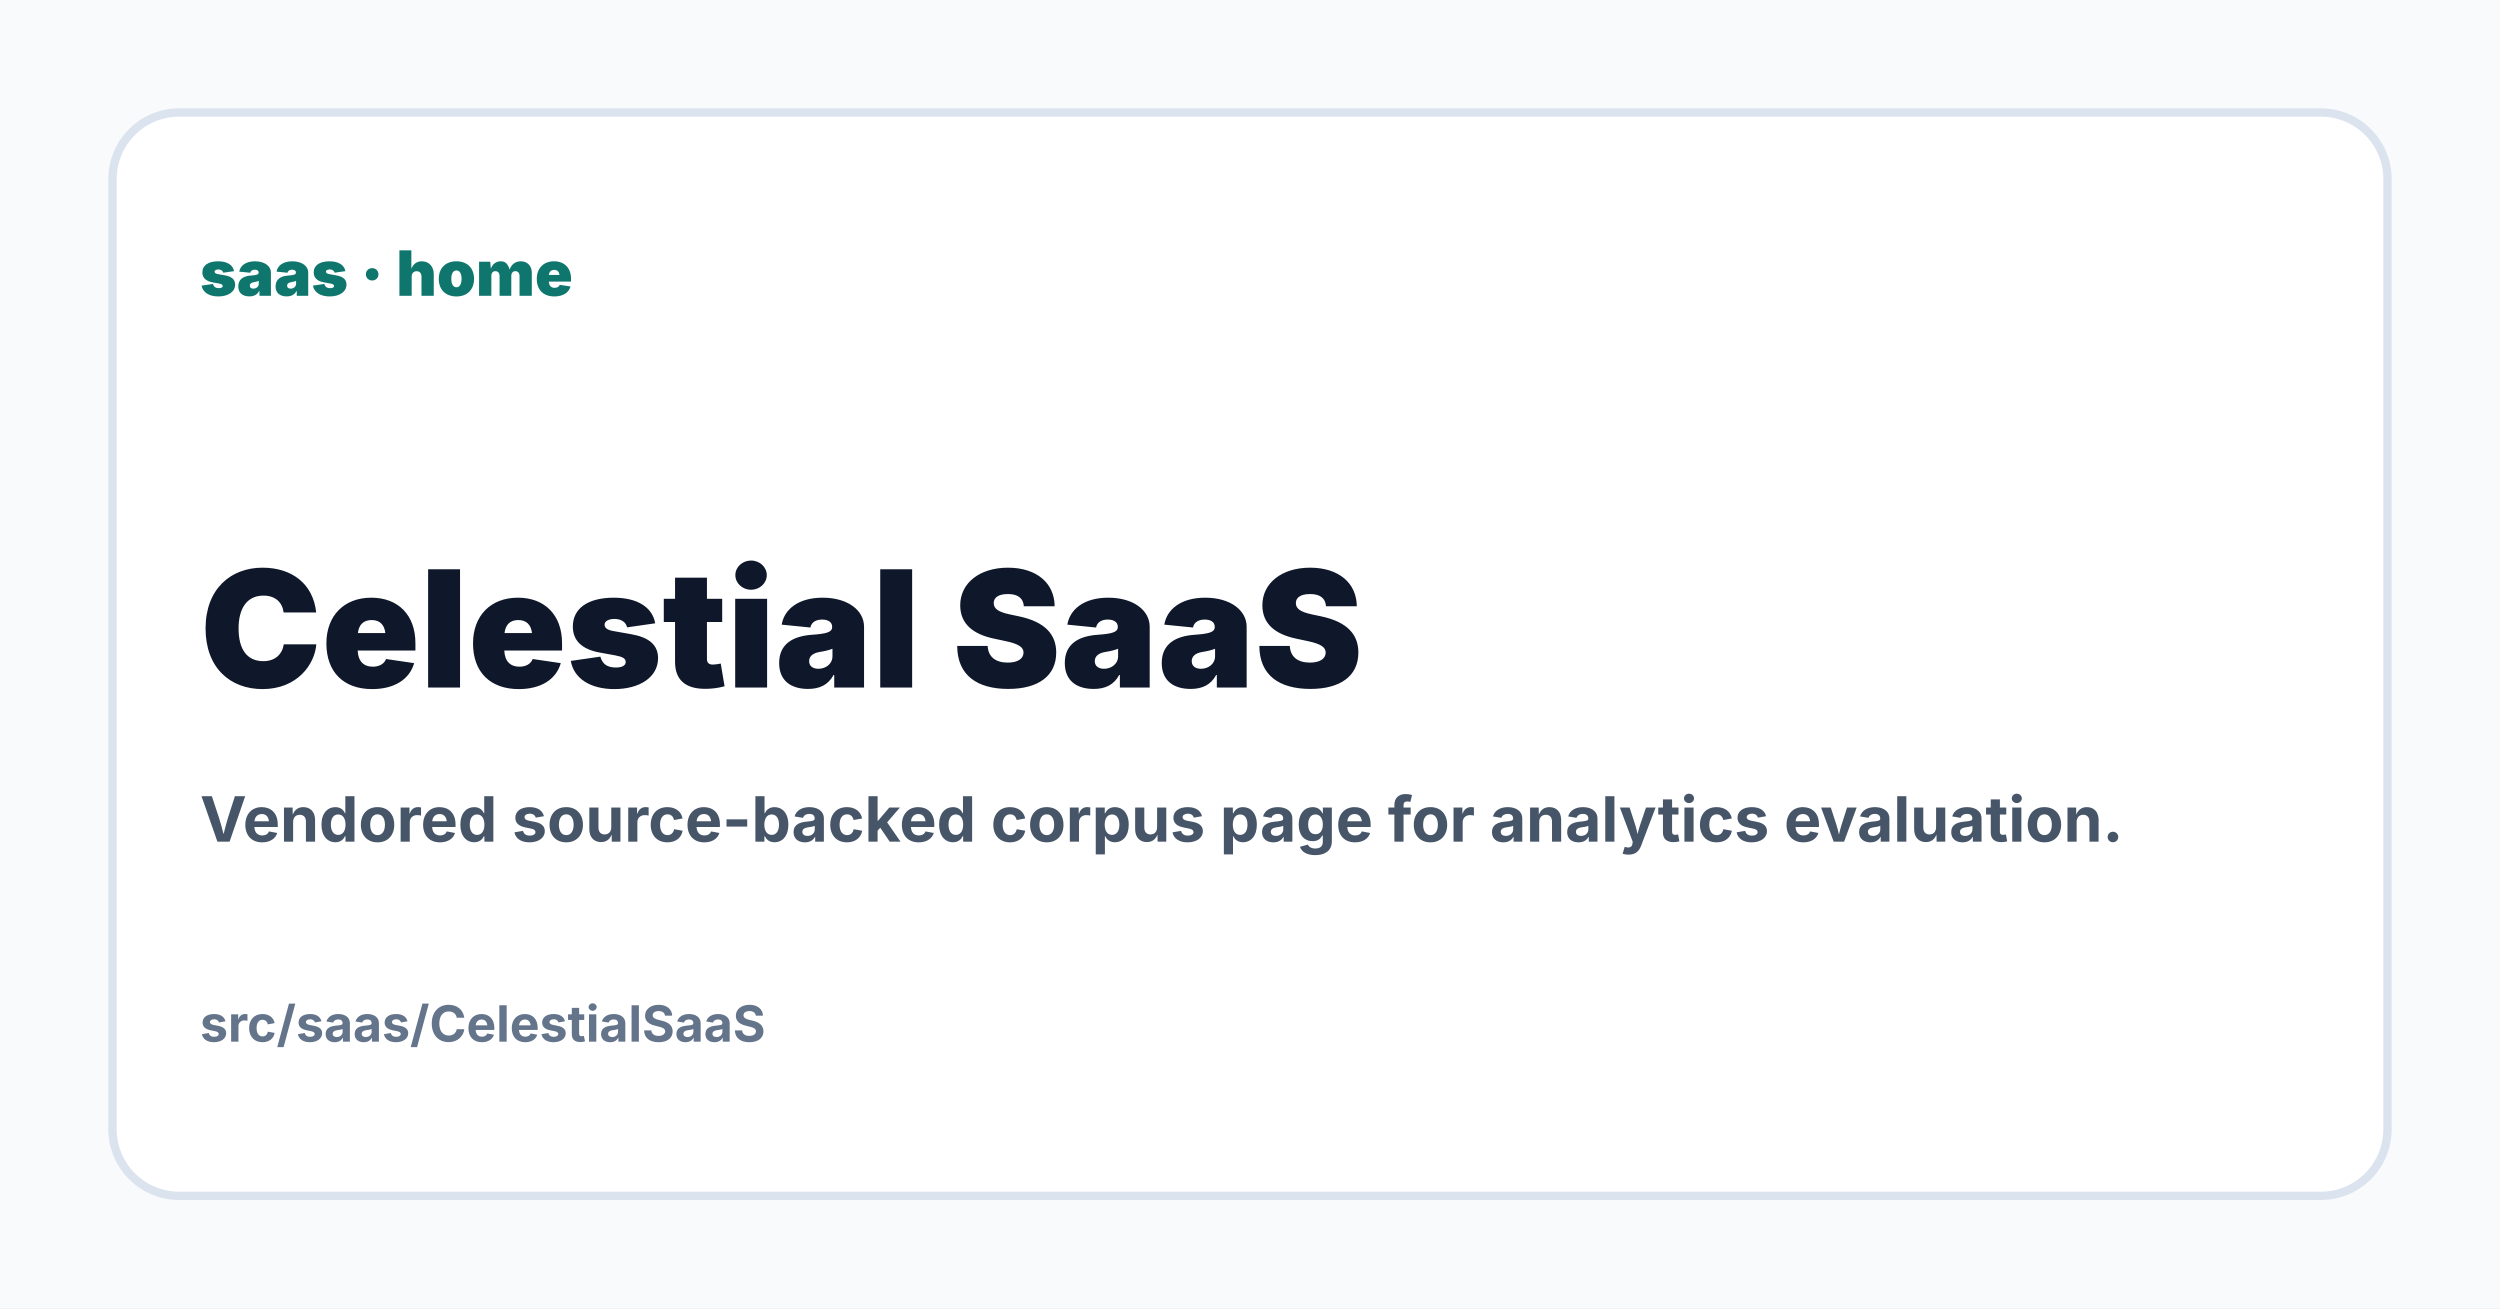
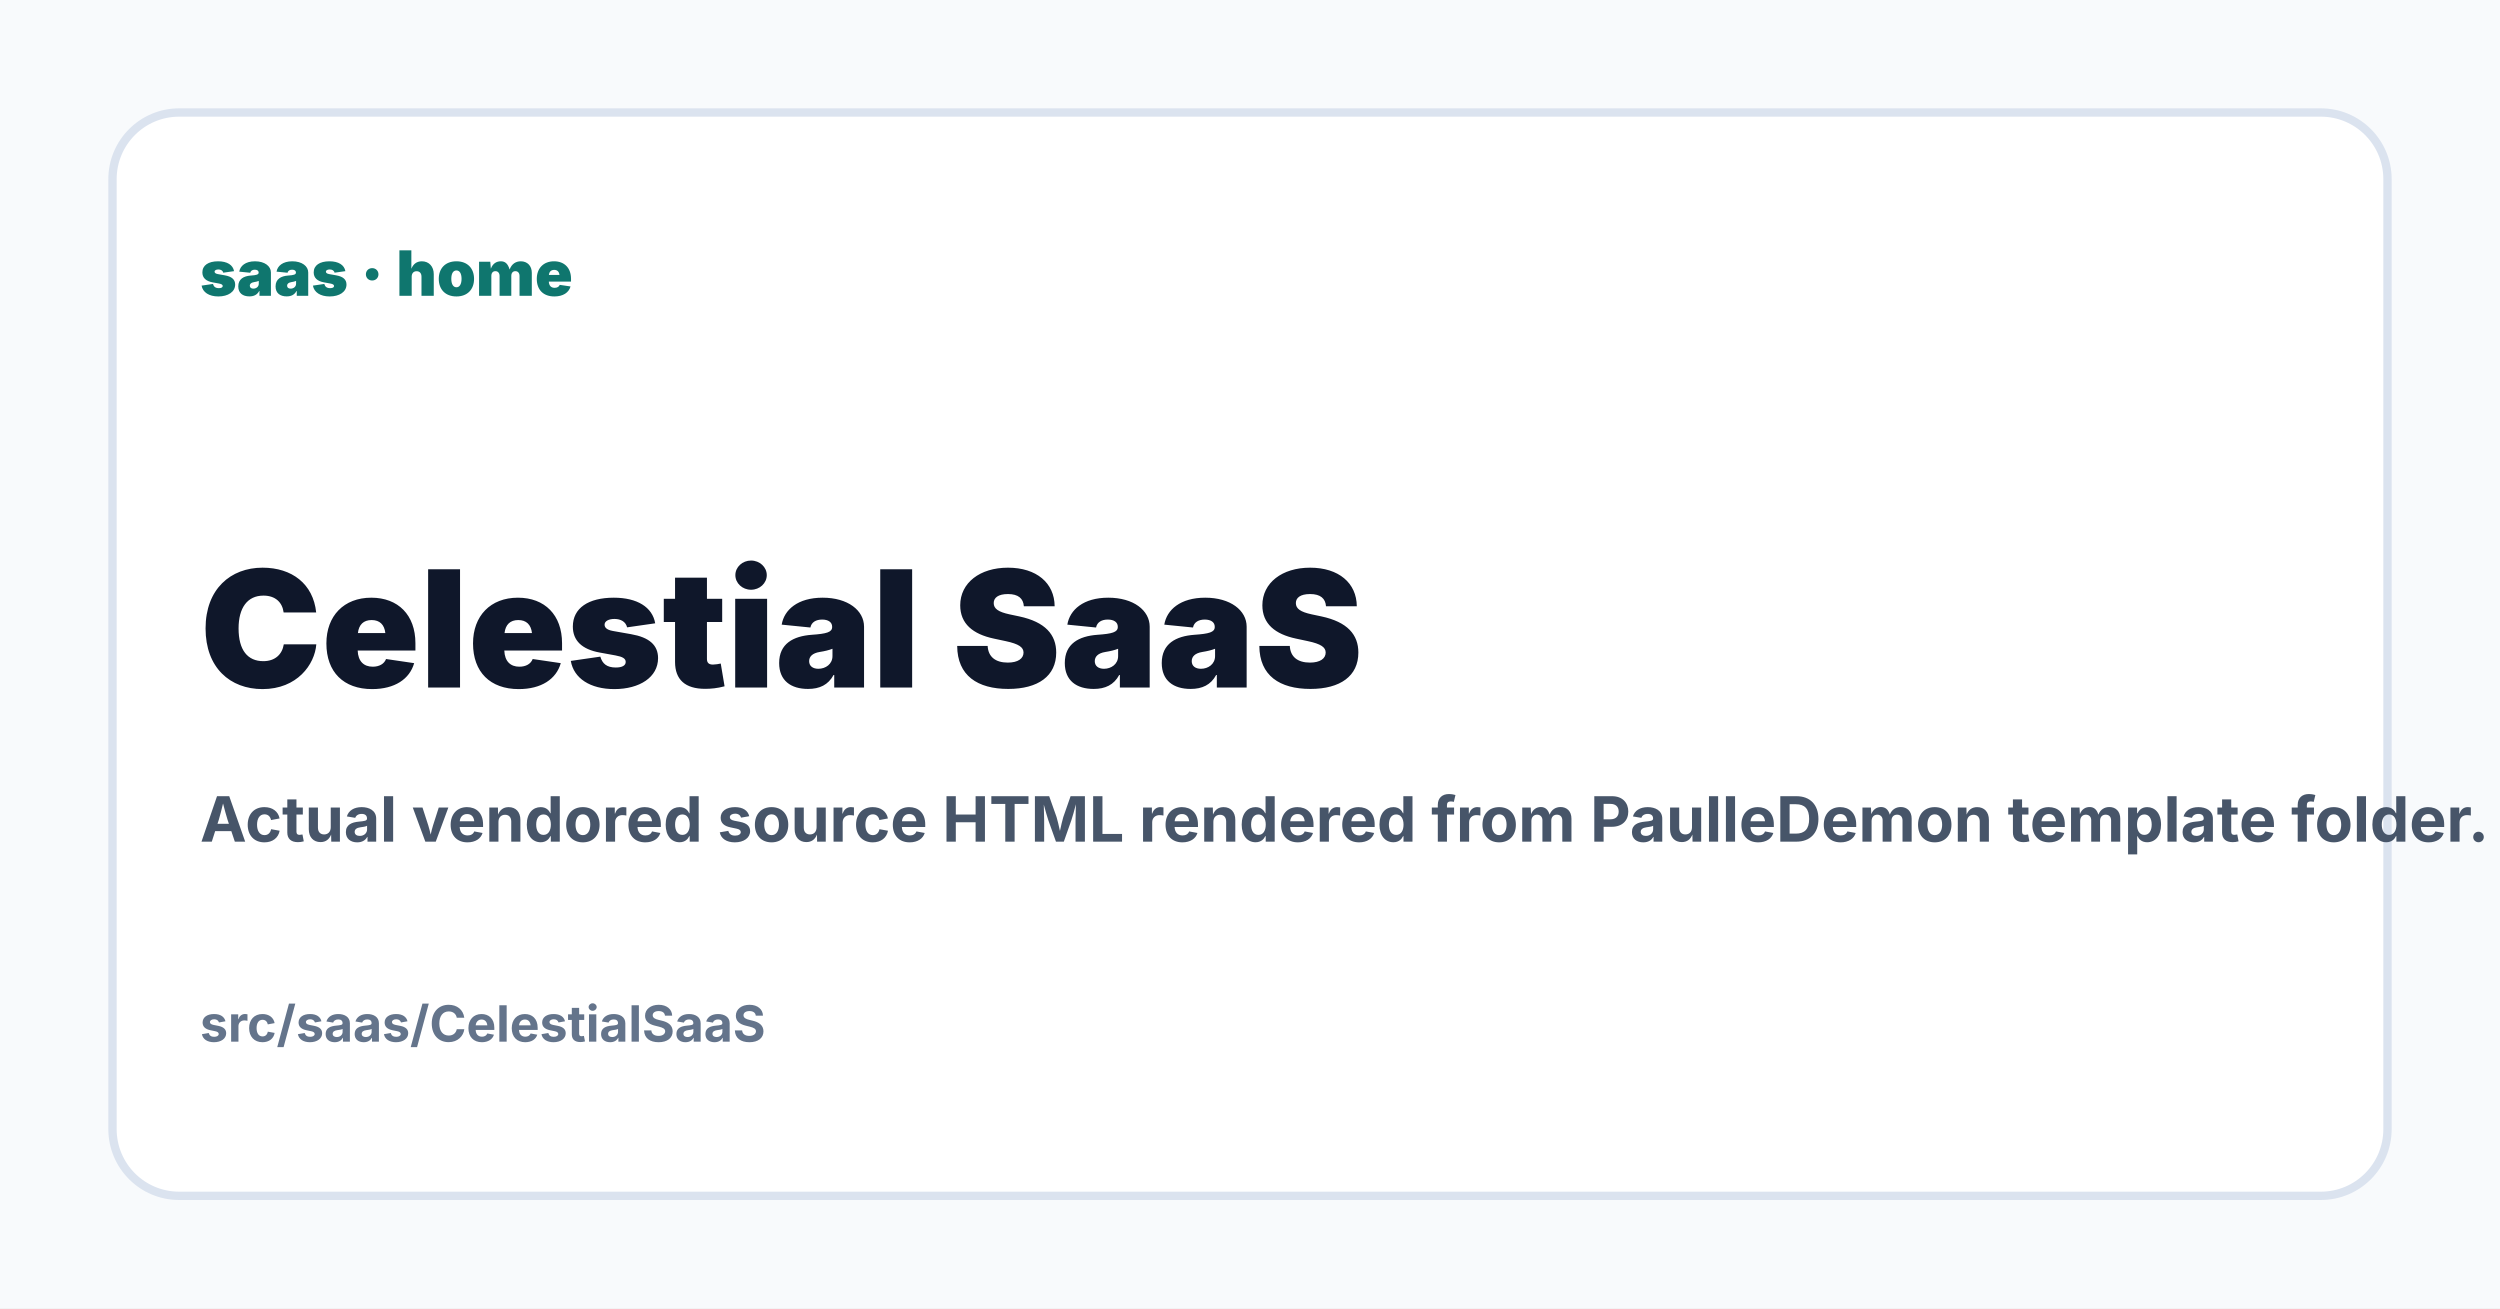
<svg xmlns="http://www.w3.org/2000/svg" width="1200" height="628" viewBox="0 0 1200 628" role="img" aria-label="Celestial SaaS preview">
  <rect width="1200" height="628" fill="#f8fafc" />
  <rect x="54" y="54" width="1092" height="520" rx="32" fill="#ffffff" stroke="#dbe3ef" stroke-width="4" />
  <text x="96" y="142" fill="#0f766e" font-family="Inter, Arial, sans-serif" font-size="30" font-weight="850">saas · home</text>
  <text x="96" y="330" fill="#0f172a" font-family="Inter, Arial, sans-serif" font-size="78" font-weight="900">Celestial SaaS</text>
-   <text x="96" y="404" fill="#475569" font-family="Inter, Arial, sans-serif" font-size="30" font-weight="650">Vendored source-backed corpus page for analytics evaluation.</text>
+   <text x="96" y="404" fill="#475569" font-family="Inter, Arial, sans-serif" font-size="30" font-weight="650">Actual vendored source HTML rendered from PaulleDemon template folder.</text>
  <text x="96" y="500" fill="#64748b" font-family="Inter, Arial, sans-serif" font-size="24" font-weight="650">src/saas/CelestialSaaS</text>
</svg>
